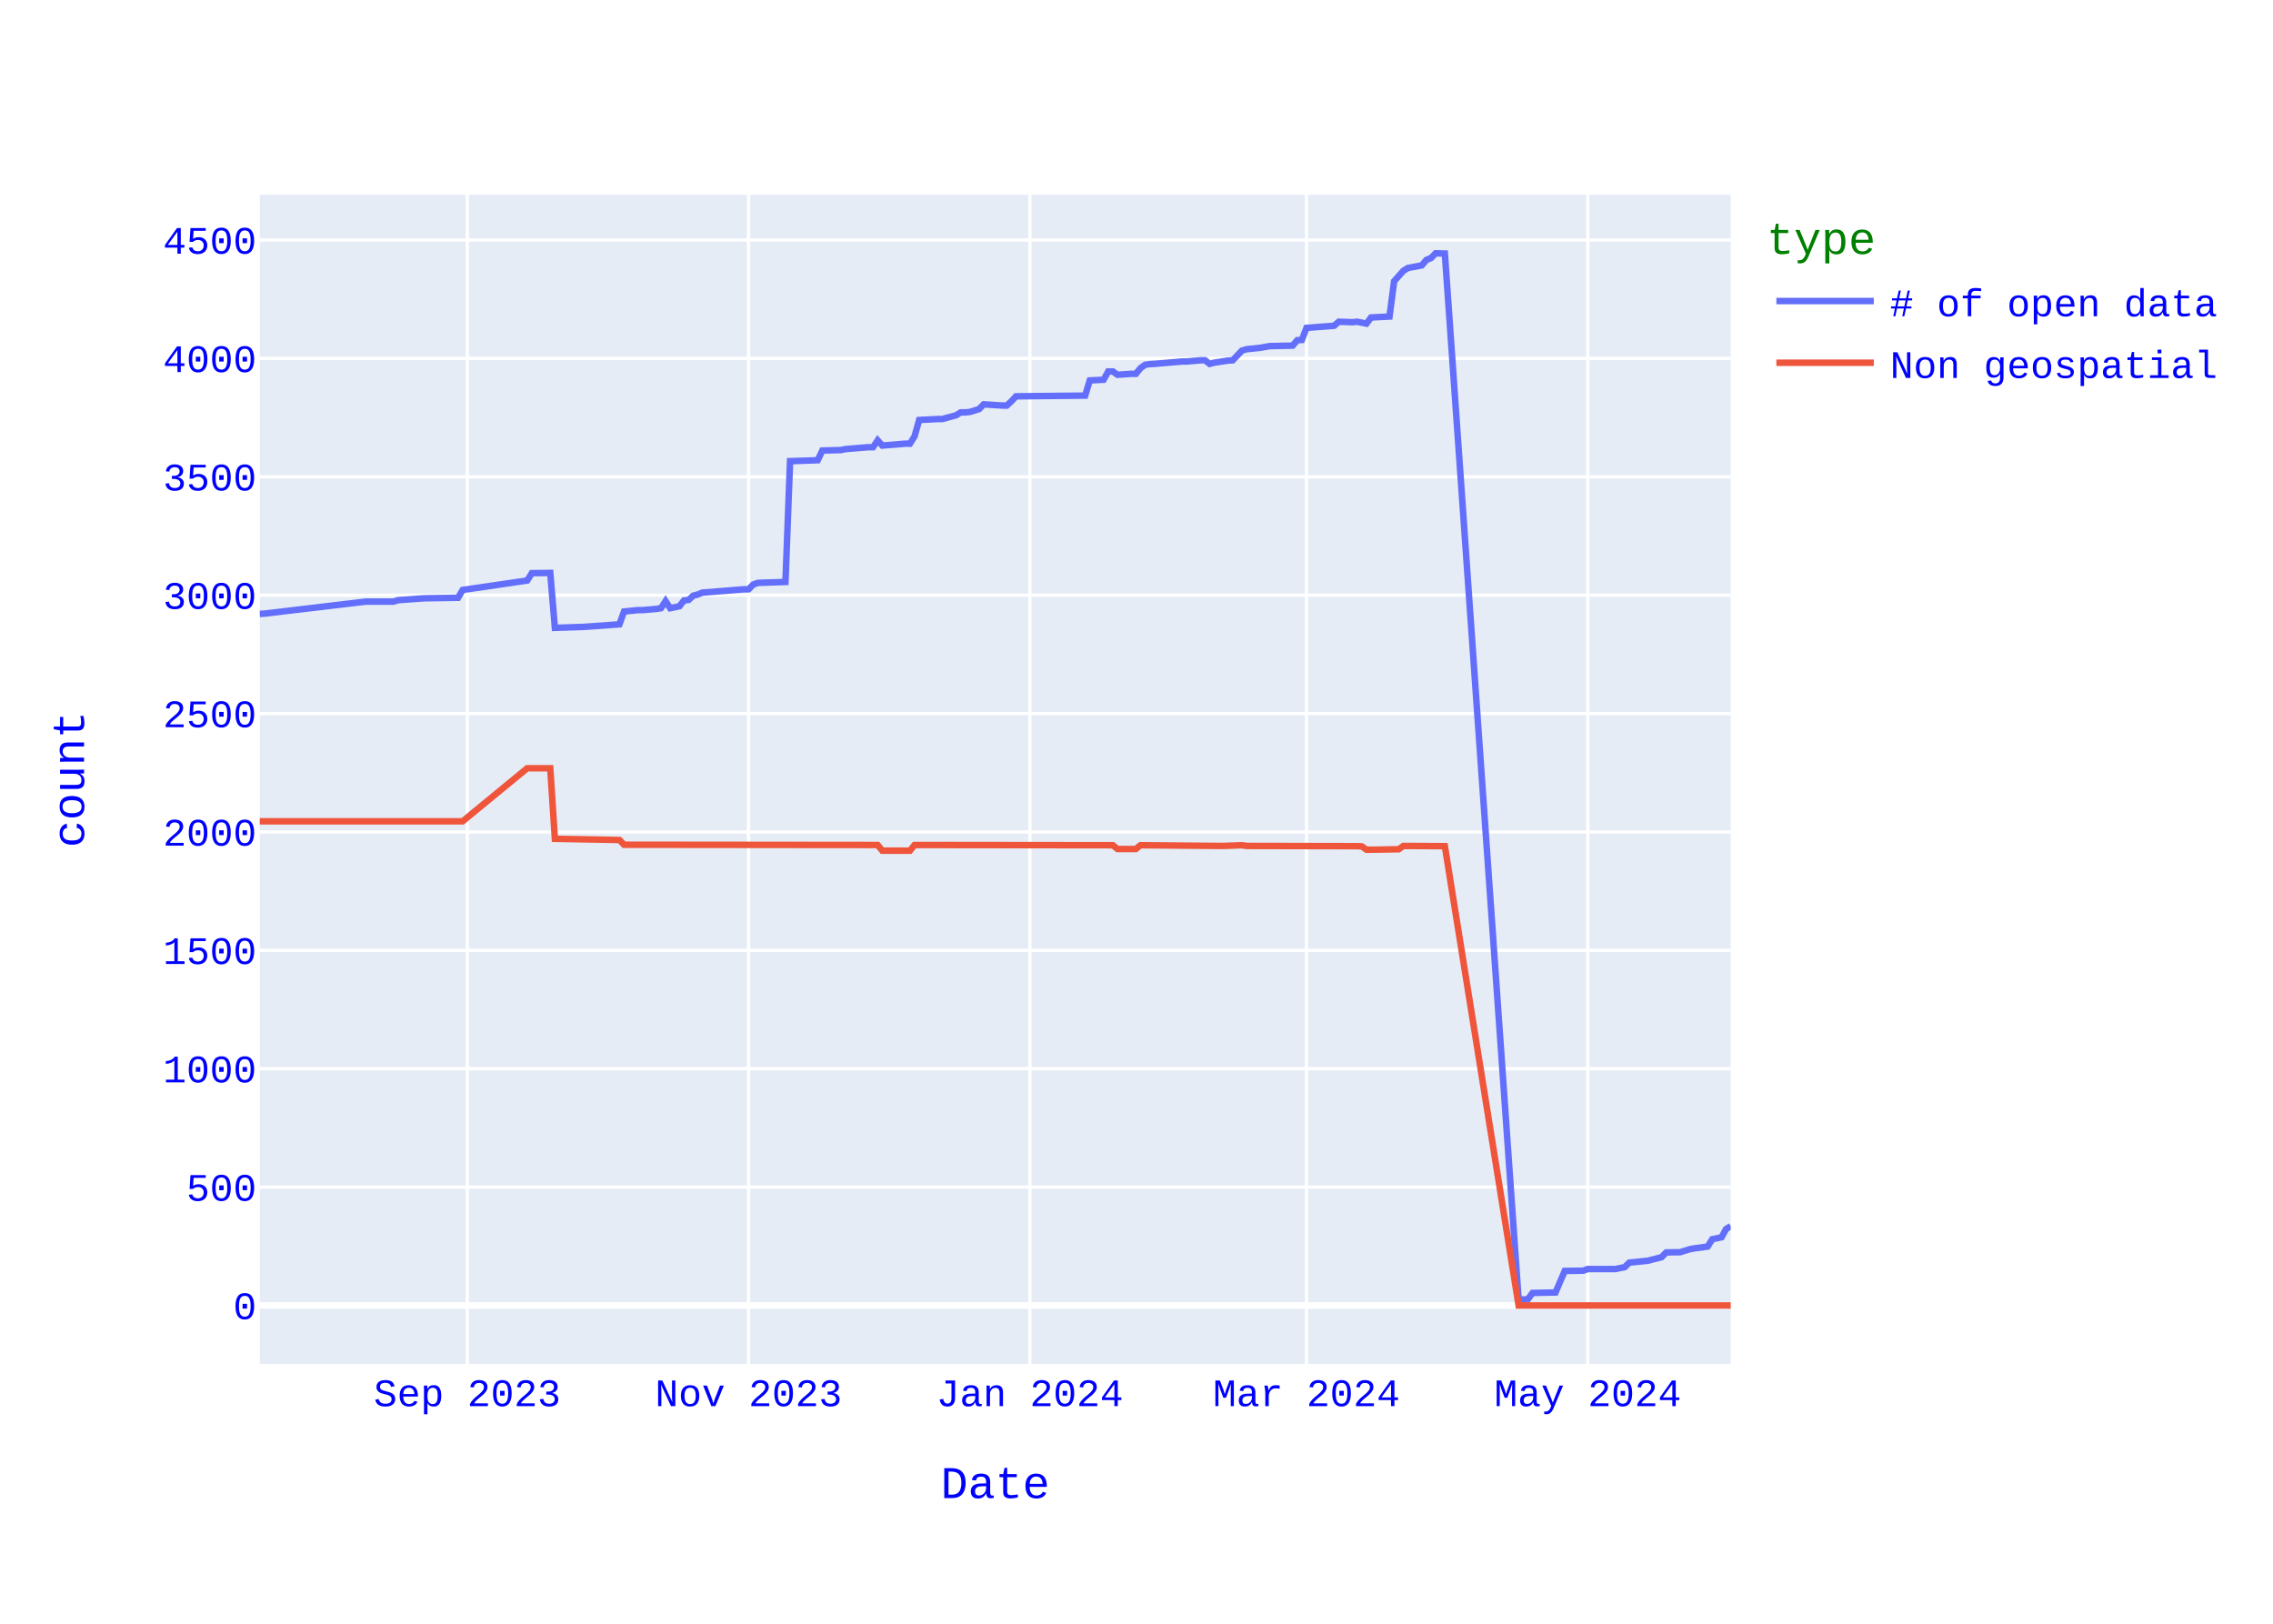
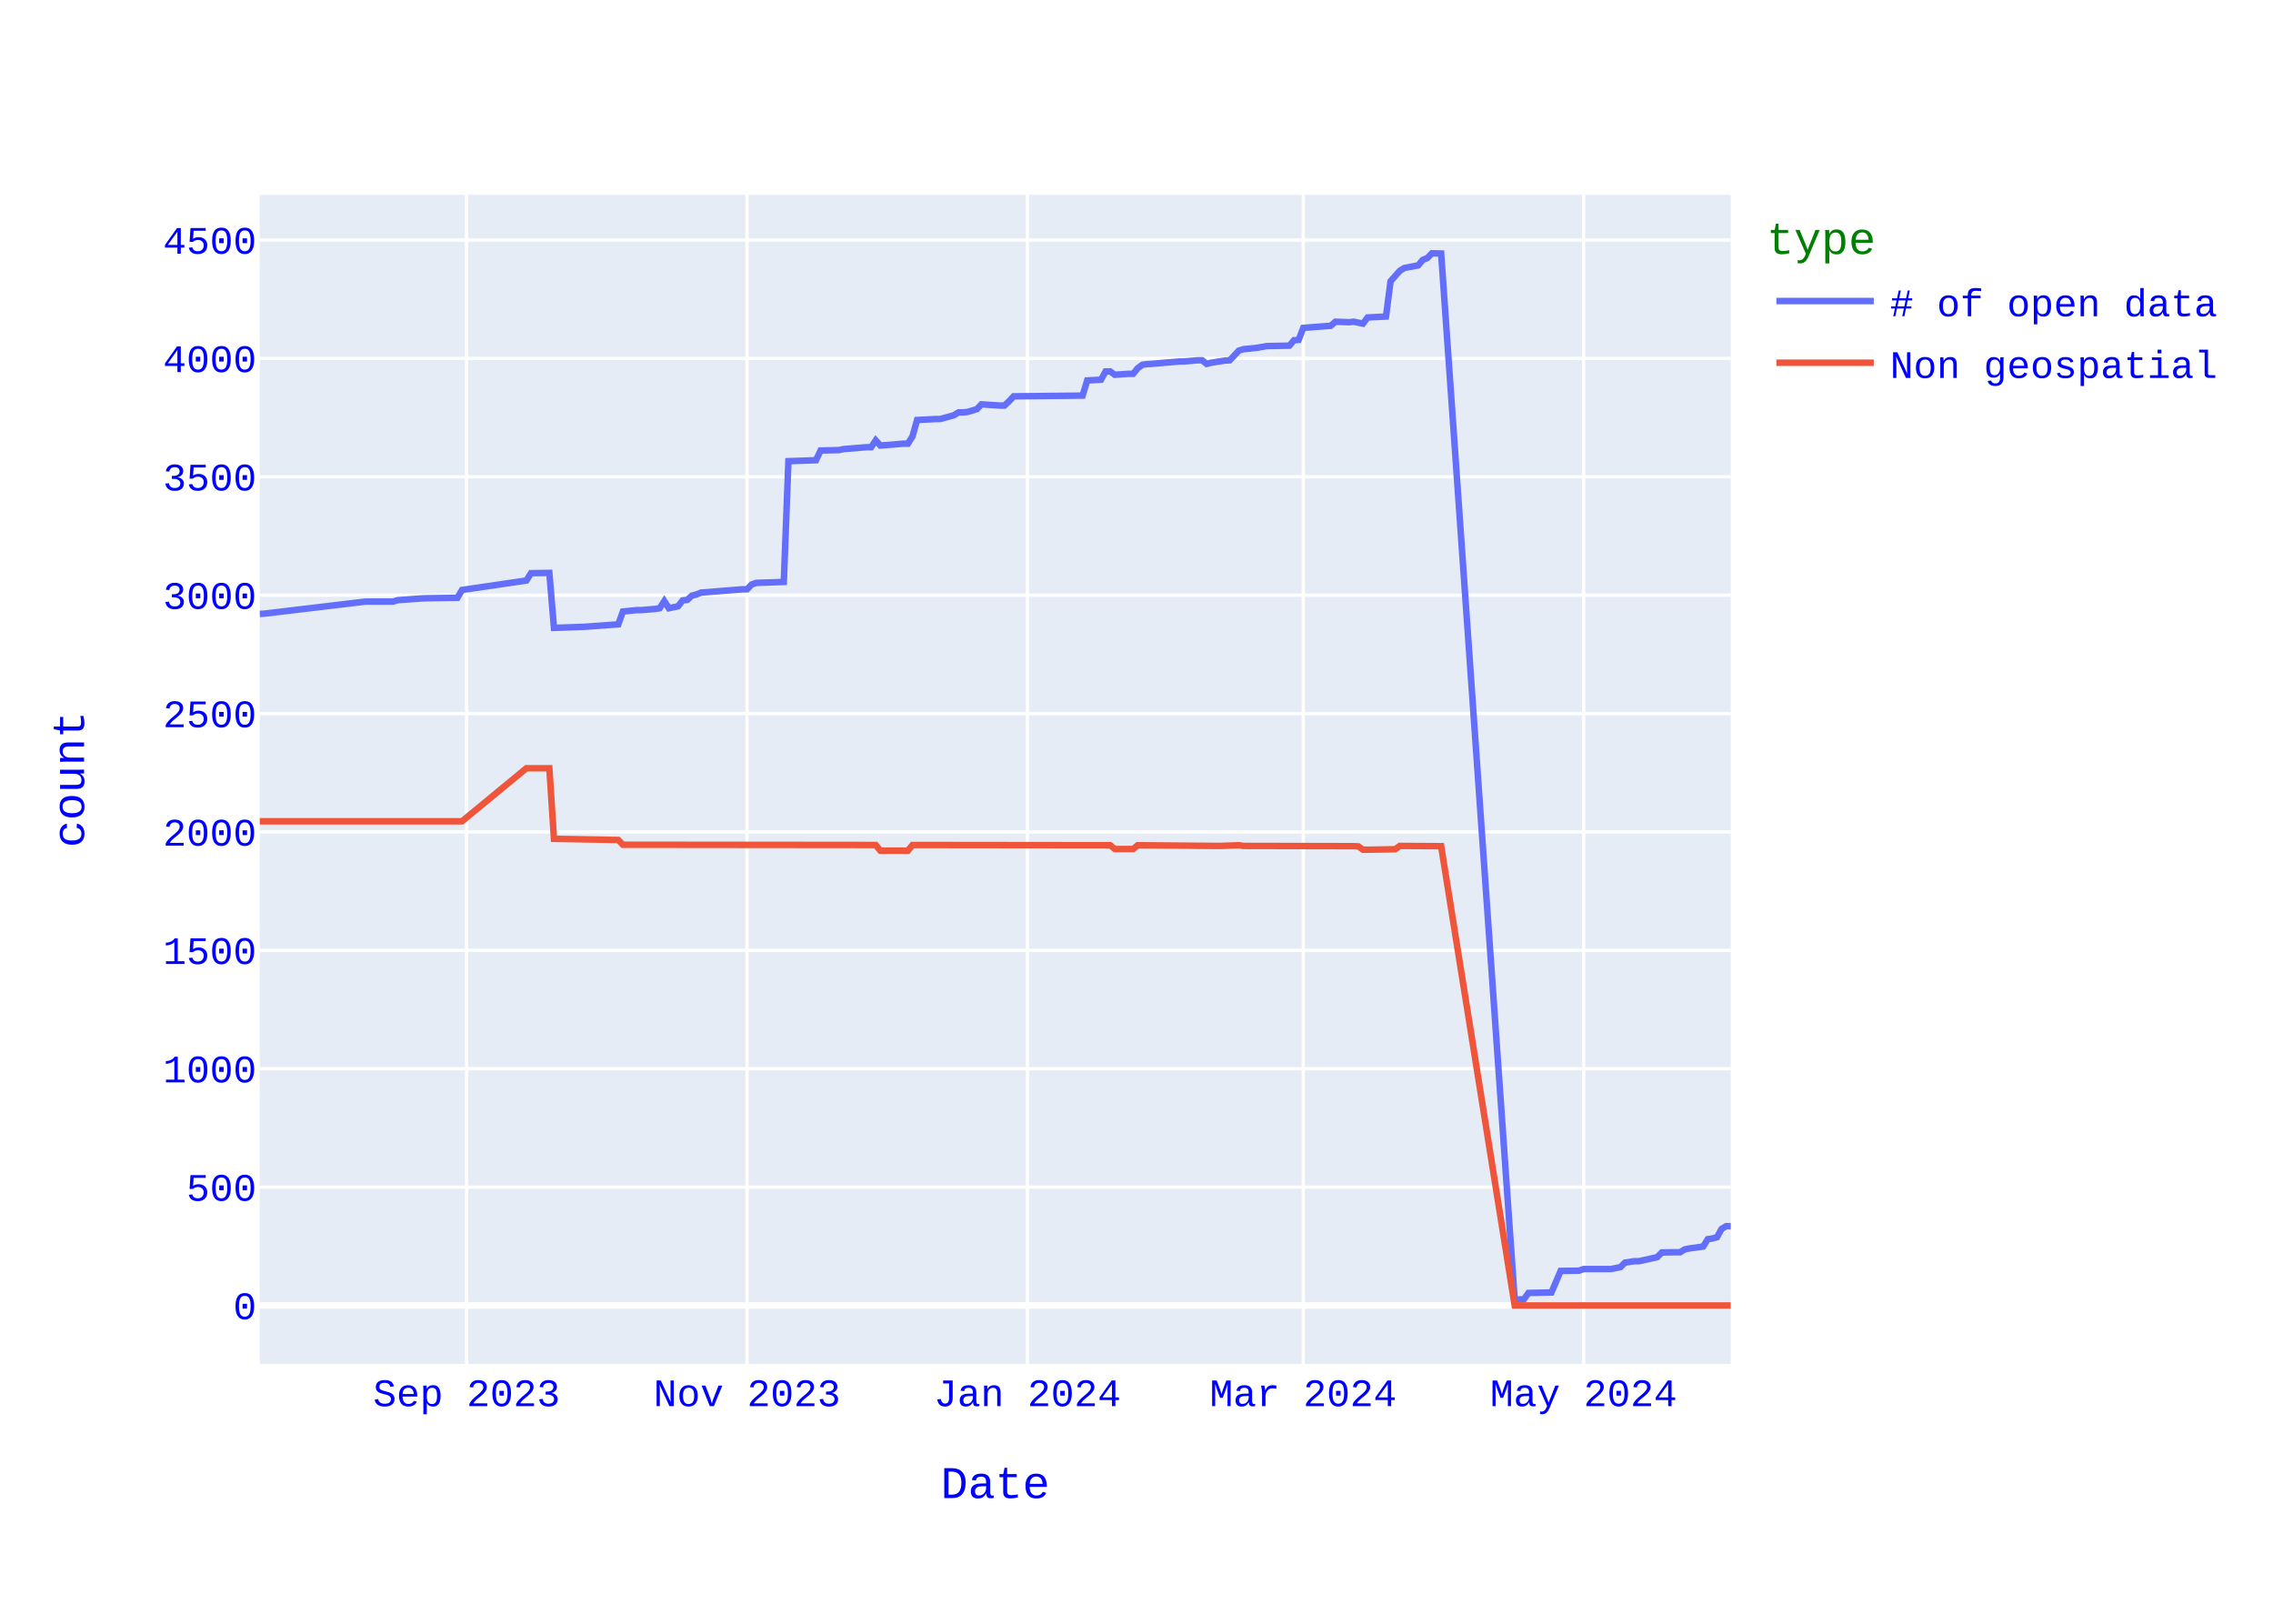
<svg xmlns="http://www.w3.org/2000/svg" class="main-svg" width="700" height="500" style="" viewBox="0 0 700 500">
  <rect x="0" y="0" width="700" height="500" style="fill: rgb(255, 255, 255); fill-opacity: 1;" />
-   <defs id="defs-fb74b0">
+   <defs id="defs-f51338">
    <g class="clips">
-       <clipPath id="clipfb74b0xyplot" class="plotclip">
+       <clipPath id="clipf51338xyplot" class="plotclip">
        <rect width="453" height="360" />
      </clipPath>
-       <clipPath class="axesclip" id="clipfb74b0x">
+       <clipPath class="axesclip" id="clipf51338x">
        <rect x="80" y="0" width="453" height="500" />
      </clipPath>
-       <clipPath class="axesclip" id="clipfb74b0y">
+       <clipPath class="axesclip" id="clipf51338y">
        <rect x="0" y="60" width="700" height="360" />
      </clipPath>
-       <clipPath class="axesclip" id="clipfb74b0xy">
+       <clipPath class="axesclip" id="clipf51338xy">
        <rect x="80" y="60" width="453" height="360" />
      </clipPath>
    </g>
    <g class="gradients" />
    <g class="patterns" />
  </defs>
  <g class="bglayer">
    <rect class="bg" x="80" y="60" width="453" height="360" style="fill: rgb(229, 236, 246); fill-opacity: 1; stroke-width: 0;" />
  </g>
  <g class="layer-below">
    <g class="imagelayer" />
    <g class="shapelayer" />
  </g>
  <g class="cartesianlayer">
    <g class="subplot xy">
      <g class="layer-subplot">
        <g class="shapelayer" />
        <g class="imagelayer" />
      </g>
      <g class="minor-gridlayer">
        <g class="x" />
        <g class="y" />
      </g>
      <g class="gridlayer">
        <g class="x">
-           <path class="xgrid crisp" transform="translate(143.9,0)" d="M0,60v360" style="stroke: rgb(255, 255, 255); stroke-opacity: 1; stroke-width: 1px;" />
-           <path class="xgrid crisp" transform="translate(230.53,0)" d="M0,60v360" style="stroke: rgb(255, 255, 255); stroke-opacity: 1; stroke-width: 1px;" />
-           <path class="xgrid crisp" transform="translate(317.15,0)" d="M0,60v360" style="stroke: rgb(255, 255, 255); stroke-opacity: 1; stroke-width: 1px;" />
-           <path class="xgrid crisp" transform="translate(402.35,0)" d="M0,60v360" style="stroke: rgb(255, 255, 255); stroke-opacity: 1; stroke-width: 1px;" />
-           <path class="xgrid crisp" transform="translate(488.98,0)" d="M0,60v360" style="stroke: rgb(255, 255, 255); stroke-opacity: 1; stroke-width: 1px;" />
+           <path class="xgrid crisp" transform="translate(143.7,0)" d="M0,60v360" style="stroke: rgb(255, 255, 255); stroke-opacity: 1; stroke-width: 1px;" />
+           <path class="xgrid crisp" transform="translate(230.06,0)" d="M0,60v360" style="stroke: rgb(255, 255, 255); stroke-opacity: 1; stroke-width: 1px;" />
+           <path class="xgrid crisp" transform="translate(316.41,0)" d="M0,60v360" style="stroke: rgb(255, 255, 255); stroke-opacity: 1; stroke-width: 1px;" />
+           <path class="xgrid crisp" transform="translate(401.35,0)" d="M0,60v360" style="stroke: rgb(255, 255, 255); stroke-opacity: 1; stroke-width: 1px;" />
+           <path class="xgrid crisp" transform="translate(487.7,0)" d="M0,60v360" style="stroke: rgb(255, 255, 255); stroke-opacity: 1; stroke-width: 1px;" />
        </g>
        <g class="y">
          <path class="ygrid crisp" transform="translate(0,365.55)" d="M80,0h453" style="stroke: rgb(255, 255, 255); stroke-opacity: 1; stroke-width: 1px;" />
          <path class="ygrid crisp" transform="translate(0,329.09)" d="M80,0h453" style="stroke: rgb(255, 255, 255); stroke-opacity: 1; stroke-width: 1px;" />
          <path class="ygrid crisp" transform="translate(0,292.64)" d="M80,0h453" style="stroke: rgb(255, 255, 255); stroke-opacity: 1; stroke-width: 1px;" />
          <path class="ygrid crisp" transform="translate(0,256.19)" d="M80,0h453" style="stroke: rgb(255, 255, 255); stroke-opacity: 1; stroke-width: 1px;" />
          <path class="ygrid crisp" transform="translate(0,219.73)" d="M80,0h453" style="stroke: rgb(255, 255, 255); stroke-opacity: 1; stroke-width: 1px;" />
          <path class="ygrid crisp" transform="translate(0,183.28)" d="M80,0h453" style="stroke: rgb(255, 255, 255); stroke-opacity: 1; stroke-width: 1px;" />
          <path class="ygrid crisp" transform="translate(0,146.82)" d="M80,0h453" style="stroke: rgb(255, 255, 255); stroke-opacity: 1; stroke-width: 1px;" />
          <path class="ygrid crisp" transform="translate(0,110.37)" d="M80,0h453" style="stroke: rgb(255, 255, 255); stroke-opacity: 1; stroke-width: 1px;" />
          <path class="ygrid crisp" transform="translate(0,73.92)" d="M80,0h453" style="stroke: rgb(255, 255, 255); stroke-opacity: 1; stroke-width: 1px;" />
        </g>
      </g>
      <g class="zerolinelayer">
        <path class="yzl zl crisp" transform="translate(0,402)" d="M80,0h453" style="stroke: rgb(255, 255, 255); stroke-opacity: 1; stroke-width: 2px;" />
      </g>
      <path class="xlines-below" />
      <path class="ylines-below" />
      <g class="overlines-below" />
      <g class="xaxislayer-below" />
      <g class="yaxislayer-below" />
      <g class="overaxes-below" />
-       <g class="plot" transform="translate(80,60)" clip-path="url(#clipfb74b0xyplot)">
+       <g class="plot" transform="translate(80,60)" clip-path="url(#clipf51338xyplot)">
        <g class="scatterlayer mlayer">
-           <g class="trace scatter trace64bf0b" style="stroke-miterlimit: 2; opacity: 1;">
+           <g class="trace scatter trace4df3c9" style="stroke-miterlimit: 2; opacity: 1;">
            <g class="fills" />
            <g class="errorbars" />
            <g class="lines">
-               <path class="js-line" d="M453,317.58L451.58,318.45L450.16,321L447.32,321.59L445.9,323.85L441.64,324.43L440.22,324.72L437.38,325.6L435.96,325.6L433.12,325.67L431.7,327.13L427.44,328.22L426.02,328.37L421.76,328.8L420.34,330.19L417.5,330.77L416.08,330.77L408.98,330.77L407.56,331.28L401.88,331.36L399.04,337.99L391.94,338.14L390.52,340.1L387.68,340.18L364.96,18.07L362.12,18L360.7,19.46L359.28,20.04L357.86,21.72L353.6,22.52L352.18,23.4L349.34,26.6L347.92,37.47L342.24,37.76L340.82,39.65L337.97,39.07L336.55,39.22L332.29,39.07L330.87,40.31L322.35,40.97L320.93,44.68L319.51,44.76L318.09,46.43L310.99,46.58L308.15,47.09L303.89,47.53L302.47,47.96L299.63,50.95L298.21,51.03L293.95,51.68L292.53,52.05L291.11,50.95L289.69,50.95L285.43,51.32L284.01,51.32L275.49,52.05L274.07,52.12L272.65,52.34L271.23,53.36L269.81,55.11L268.39,55.11L264.13,55.4L262.71,54.38L261.29,54.38L259.87,56.93L255.61,57.15L254.19,61.82L232.89,62.04L231.47,63.57L230.05,64.88L228.63,64.88L222.95,64.51L221.53,65.97L218.69,66.85L217.27,66.99L215.85,66.99L214.43,67.87L210.17,69.04L208.75,69.04L203.07,69.33L201.65,74.36L200.23,76.62L198.81,76.62L191.71,77.2L190.29,75.6L188.87,77.71L187.45,77.71L180.35,78.29L178.93,78.59L173.25,78.73L171.83,81.72L163.31,82.01L161.89,119.2L153.37,119.49L151.95,120L150.53,121.46L149.11,121.46L136.33,122.48L134.91,123.06L133.49,123.42L132.07,124.74L130.65,124.88L129.23,126.7L126.39,127.29L124.97,125.1L123.55,127.29L122.13,127.51L117.87,127.87L116.45,127.87L112.18,128.31L110.76,132.25L100.82,132.97L99.4,133.05L90.88,133.34L89.46,116.42L83.78,116.5L82.36,118.76L62.48,121.67L61.06,124.08L51.12,124.23L49.7,124.3L42.6,124.81L41.18,125.25L32.66,125.25L1.42,128.96L0,129.04" style="vector-effect: none; fill: none; stroke: rgb(99, 110, 250); stroke-opacity: 1; stroke-width: 2px; opacity: 1;" />
+               <path class="js-line" d="M453,317.58L451.58,317.58L450.17,318.45L448.75,321L447.34,321.37L445.92,321.59L444.51,323.85L440.26,324.43L438.84,324.72L437.43,325.6L436.01,325.6L431.77,325.67L430.35,327.13L424.69,328.37L423.27,328.37L420.44,328.8L419.03,330.19L416.19,330.77L414.78,330.77L407.7,330.77L406.28,331.28L400.62,331.36L397.79,337.99L390.71,338.14L389.3,340.1L386.47,340.18L363.82,18.07L360.98,18L359.57,19.46L358.15,20.04L356.74,21.72L352.49,22.52L351.08,23.4L348.24,26.6L346.83,37.47L341.17,37.76L339.75,39.65L336.92,39.07L335.5,39.22L331.26,39.07L329.84,40.31L321.35,40.97L319.93,44.68L318.52,44.76L317.1,46.43L310.02,46.58L307.19,47.09L302.94,47.53L301.53,47.96L298.7,50.95L297.28,51.03L293.03,51.68L291.62,52.05L290.2,50.95L288.79,50.95L284.54,51.32L283.13,51.32L274.63,52.05L273.22,52.12L271.8,52.34L270.38,53.36L268.97,55.11L267.55,55.11L263.31,55.4L261.89,54.38L260.48,54.38L259.06,56.93L254.81,57.15L253.4,61.82L232.16,62.04L230.75,63.57L229.33,64.88L227.92,64.88L222.25,64.51L220.84,65.97L218.01,66.85L216.59,66.99L215.18,66.99L213.76,67.87L209.51,69.04L208.1,69.04L202.43,69.33L201.02,74.36L199.6,76.62L198.19,76.62L191.11,77.2L189.69,75.6L188.28,77.71L186.86,77.71L179.78,78.29L178.37,78.59L172.71,78.73L171.29,81.72L162.8,82.01L161.38,119.2L152.89,119.49L151.47,120L150.06,121.46L148.64,121.46L135.9,122.48L134.48,123.06L133.07,123.42L131.65,124.74L130.24,124.88L128.82,126.7L125.99,127.29L124.58,125.1L123.16,127.29L121.74,127.51L117.5,127.87L116.08,127.87L111.83,128.31L110.42,132.25L100.51,132.97L99.09,133.05L90.6,133.34L89.18,116.42L83.52,116.5L82.11,118.76L62.29,121.67L60.87,124.08L50.96,124.23L49.55,124.3L42.47,124.81L41.05,125.25L32.56,125.25L1.42,128.96L0,129.04" style="vector-effect: none; fill: none; stroke: rgb(99, 110, 250); stroke-opacity: 1; stroke-width: 2px; opacity: 1;" />
            </g>
            <g class="points" />
            <g class="text" />
          </g>
-           <g class="trace scatter tracea23b36" style="stroke-miterlimit: 2; opacity: 1;">
+           <g class="trace scatter trace05d823" style="stroke-miterlimit: 2; opacity: 1;">
            <g class="fills" />
            <g class="errorbars" />
            <g class="lines">
-               <path class="js-line" d="M453,342L387.68,342L364.96,200.56L352.18,200.49L350.76,201.51L342.24,201.65L340.82,201.65L339.39,200.63L337.97,200.56L303.89,200.49L302.47,200.27L296.79,200.49L295.37,200.49L271.23,200.27L269.81,201.43L264.13,201.43L262.71,200.27L201.65,200.2L200.23,201.95L191.71,201.95L190.29,200.2L112.18,200.12L110.76,198.66L90.88,198.3L89.46,176.57L82.36,176.57L62.48,192.9L0,192.9" style="vector-effect: none; fill: none; stroke: rgb(239, 85, 59); stroke-opacity: 1; stroke-width: 2px; opacity: 1;" />
+               <path class="js-line" d="M453,342L386.47,342L363.82,200.56L351.08,200.49L349.66,201.51L341.17,201.65L339.75,201.65L338.33,200.63L336.92,200.56L302.94,200.49L301.53,200.27L295.87,200.49L294.45,200.49L270.38,200.27L268.97,201.43L263.31,201.43L261.89,200.27L201.02,200.2L199.6,201.95L191.11,201.95L189.69,200.2L111.83,200.12L110.42,198.66L90.6,198.3L89.18,176.57L82.11,176.57L62.29,192.9L0,192.9" style="vector-effect: none; fill: none; stroke: rgb(239, 85, 59); stroke-opacity: 1; stroke-width: 2px; opacity: 1;" />
            </g>
            <g class="points" />
            <g class="text" />
          </g>
        </g>
      </g>
      <g class="overplot" />
      <path class="xlines-above crisp" d="M0,0" style="fill: none;" />
      <path class="ylines-above crisp" d="M0,0" style="fill: none;" />
      <g class="overlines-above" />
      <g class="xaxislayer-above">
        <g class="xtick">
-           <text text-anchor="middle" x="0" y="433" transform="translate(143.9,0)" style="font-family: 'Courier New'; font-size: 12px; fill: rgb(0, 0, 255); fill-opacity: 1; white-space: pre; opacity: 1;">Sep 2023</text>
-         </g>
-         <g class="xtick">
-           <text text-anchor="middle" x="0" y="433" style="font-family: 'Courier New'; font-size: 12px; fill: rgb(0, 0, 255); fill-opacity: 1; white-space: pre; opacity: 1;" transform="translate(230.53,0)">Nov 2023</text>
-         </g>
-         <g class="xtick">
-           <text text-anchor="middle" x="0" y="433" style="font-family: 'Courier New'; font-size: 12px; fill: rgb(0, 0, 255); fill-opacity: 1; white-space: pre; opacity: 1;" transform="translate(317.15,0)">Jan 2024</text>
-         </g>
-         <g class="xtick">
-           <text text-anchor="middle" x="0" y="433" style="font-family: 'Courier New'; font-size: 12px; fill: rgb(0, 0, 255); fill-opacity: 1; white-space: pre; opacity: 1;" transform="translate(402.35,0)">Mar 2024</text>
-         </g>
-         <g class="xtick">
-           <text text-anchor="middle" x="0" y="433" style="font-family: 'Courier New'; font-size: 12px; fill: rgb(0, 0, 255); fill-opacity: 1; white-space: pre; opacity: 1;" transform="translate(488.98,0)">May 2024</text>
+           <text text-anchor="middle" x="0" y="433" transform="translate(143.7,0)" style="font-family: 'Courier New'; font-size: 12px; fill: rgb(0, 0, 255); fill-opacity: 1; white-space: pre; opacity: 1;">Sep 2023</text>
+         </g>
+         <g class="xtick">
+           <text text-anchor="middle" x="0" y="433" style="font-family: 'Courier New'; font-size: 12px; fill: rgb(0, 0, 255); fill-opacity: 1; white-space: pre; opacity: 1;" transform="translate(230.06,0)">Nov 2023</text>
+         </g>
+         <g class="xtick">
+           <text text-anchor="middle" x="0" y="433" style="font-family: 'Courier New'; font-size: 12px; fill: rgb(0, 0, 255); fill-opacity: 1; white-space: pre; opacity: 1;" transform="translate(316.41,0)">Jan 2024</text>
+         </g>
+         <g class="xtick">
+           <text text-anchor="middle" x="0" y="433" style="font-family: 'Courier New'; font-size: 12px; fill: rgb(0, 0, 255); fill-opacity: 1; white-space: pre; opacity: 1;" transform="translate(401.35,0)">Mar 2024</text>
+         </g>
+         <g class="xtick">
+           <text text-anchor="middle" x="0" y="433" style="font-family: 'Courier New'; font-size: 12px; fill: rgb(0, 0, 255); fill-opacity: 1; white-space: pre; opacity: 1;" transform="translate(487.7,0)">May 2024</text>
        </g>
      </g>
      <g class="yaxislayer-above">
        <g class="ytick">
          <text text-anchor="end" x="79" y="4.2" transform="translate(0,402)" style="font-family: 'Courier New'; font-size: 12px; fill: rgb(0, 0, 255); fill-opacity: 1; white-space: pre; opacity: 1;">0</text>
        </g>
        <g class="ytick">
          <text text-anchor="end" x="79" y="4.2" style="font-family: 'Courier New'; font-size: 12px; fill: rgb(0, 0, 255); fill-opacity: 1; white-space: pre; opacity: 1;" transform="translate(0,365.55)">500</text>
        </g>
        <g class="ytick">
          <text text-anchor="end" x="79" y="4.2" style="font-family: 'Courier New'; font-size: 12px; fill: rgb(0, 0, 255); fill-opacity: 1; white-space: pre; opacity: 1;" transform="translate(0,329.09)">1000</text>
        </g>
        <g class="ytick">
          <text text-anchor="end" x="79" y="4.2" style="font-family: 'Courier New'; font-size: 12px; fill: rgb(0, 0, 255); fill-opacity: 1; white-space: pre; opacity: 1;" transform="translate(0,292.64)">1500</text>
        </g>
        <g class="ytick">
          <text text-anchor="end" x="79" y="4.2" style="font-family: 'Courier New'; font-size: 12px; fill: rgb(0, 0, 255); fill-opacity: 1; white-space: pre; opacity: 1;" transform="translate(0,256.19)">2000</text>
        </g>
        <g class="ytick">
          <text text-anchor="end" x="79" y="4.2" style="font-family: 'Courier New'; font-size: 12px; fill: rgb(0, 0, 255); fill-opacity: 1; white-space: pre; opacity: 1;" transform="translate(0,219.73)">2500</text>
        </g>
        <g class="ytick">
          <text text-anchor="end" x="79" y="4.2" style="font-family: 'Courier New'; font-size: 12px; fill: rgb(0, 0, 255); fill-opacity: 1; white-space: pre; opacity: 1;" transform="translate(0,183.28)">3000</text>
        </g>
        <g class="ytick">
          <text text-anchor="end" x="79" y="4.2" style="font-family: 'Courier New'; font-size: 12px; fill: rgb(0, 0, 255); fill-opacity: 1; white-space: pre; opacity: 1;" transform="translate(0,146.82)">3500</text>
        </g>
        <g class="ytick">
          <text text-anchor="end" x="79" y="4.2" style="font-family: 'Courier New'; font-size: 12px; fill: rgb(0, 0, 255); fill-opacity: 1; white-space: pre; opacity: 1;" transform="translate(0,110.37)">4000</text>
        </g>
        <g class="ytick">
          <text text-anchor="end" x="79" y="4.2" style="font-family: 'Courier New'; font-size: 12px; fill: rgb(0, 0, 255); fill-opacity: 1; white-space: pre; opacity: 1;" transform="translate(0,73.92)">4500</text>
        </g>
      </g>
      <g class="overaxes-above" />
    </g>
  </g>
  <g class="polarlayer" />
  <g class="smithlayer" />
  <g class="ternarylayer" />
  <g class="geolayer" />
  <g class="funnelarealayer" />
  <g class="pielayer" />
  <g class="iciclelayer" />
  <g class="treemaplayer" />
  <g class="sunburstlayer" />
  <g class="glimages" />
-   <defs id="topdefs-fb74b0">
+   <defs id="topdefs-f51338">
    <g class="clips" />
-     <clipPath id="legendfb74b0">
+     <clipPath id="legendf51338">
      <rect width="146" height="67" x="0" y="0" />
    </clipPath>
  </defs>
  <g class="layer-above">
    <g class="imagelayer" />
    <g class="shapelayer" />
  </g>
  <g class="infolayer">
    <g class="legend" pointer-events="all" transform="translate(542.06,60)">
      <rect class="bg" shape-rendering="crispEdges" style="stroke: rgb(68, 68, 68); stroke-opacity: 1; fill: rgb(255, 255, 255); fill-opacity: 1; stroke-width: 0px;" width="146" height="67" x="0" y="0" />
-       <g class="scrollbox" transform="" clip-path="url(#legendfb74b0)">
+       <g class="scrollbox" transform="" clip-path="url(#legendf51338)">
        <text class="legendtitletext" text-anchor="start" x="2" y="18.2" style="font-family: 'Courier New'; font-size: 14px; fill: rgb(0, 128, 0); fill-opacity: 1; white-space: pre;">type</text>
        <g class="groups" transform="">
          <g class="traces" transform="translate(0,32.7)" style="opacity: 1;">
            <text class="legendtext" text-anchor="start" x="40" y="4.68" style="font-family: 'Courier New'; font-size: 12px; fill: rgb(0, 0, 255); fill-opacity: 1; white-space: pre;"># of open data</text>
            <g class="layers" style="opacity: 1;">
              <g class="legendfill" />
              <g class="legendlines">
                <path class="js-line" d="M5,0h30" style="fill: none; stroke: rgb(99, 110, 250); stroke-opacity: 1; stroke-width: 2px;" />
              </g>
              <g class="legendsymbols">
                <g class="legendpoints" />
              </g>
            </g>
            <rect class="legendtoggle" x="0" y="-9.5" width="140.828" height="19" style="fill: rgb(0, 0, 0); fill-opacity: 0;" />
          </g>
        </g>
        <g class="groups" transform="">
          <g class="traces" transform="translate(0,51.7)" style="opacity: 1;">
            <text class="legendtext" text-anchor="start" x="40" y="4.68" style="font-family: 'Courier New'; font-size: 12px; fill: rgb(0, 0, 255); fill-opacity: 1; white-space: pre;">Non geospatial</text>
            <g class="layers" style="opacity: 1;">
              <g class="legendfill" />
              <g class="legendlines">
                <path class="js-line" d="M5,0h30" style="fill: none; stroke: rgb(239, 85, 59); stroke-opacity: 1; stroke-width: 2px;" />
              </g>
              <g class="legendsymbols">
                <g class="legendpoints" />
              </g>
            </g>
            <rect class="legendtoggle" x="0" y="-9.5" width="140.828" height="19" style="fill: rgb(0, 0, 0); fill-opacity: 0;" />
          </g>
        </g>
      </g>
      <rect class="scrollbar" rx="20" ry="3" width="0" height="0" style="fill: rgb(128, 139, 164); fill-opacity: 1;" x="0" y="0" />
    </g>
    <g class="g-gtitle" />
    <g class="g-xtitle">
      <text class="xtitle" x="306.5" y="461.3" text-anchor="middle" style="font-family: 'Courier New'; font-size: 14px; fill: rgb(0, 0, 255); opacity: 1; font-weight: normal; white-space: pre;">Date</text>
    </g>
    <g class="g-ytitle">
      <text class="ytitle" transform="rotate(-90,25.8875,240)" x="25.888" y="240" text-anchor="middle" style="font-family: 'Courier New'; font-size: 14px; fill: rgb(0, 0, 255); opacity: 1; font-weight: normal; white-space: pre;">count</text>
    </g>
  </g>
</svg>
